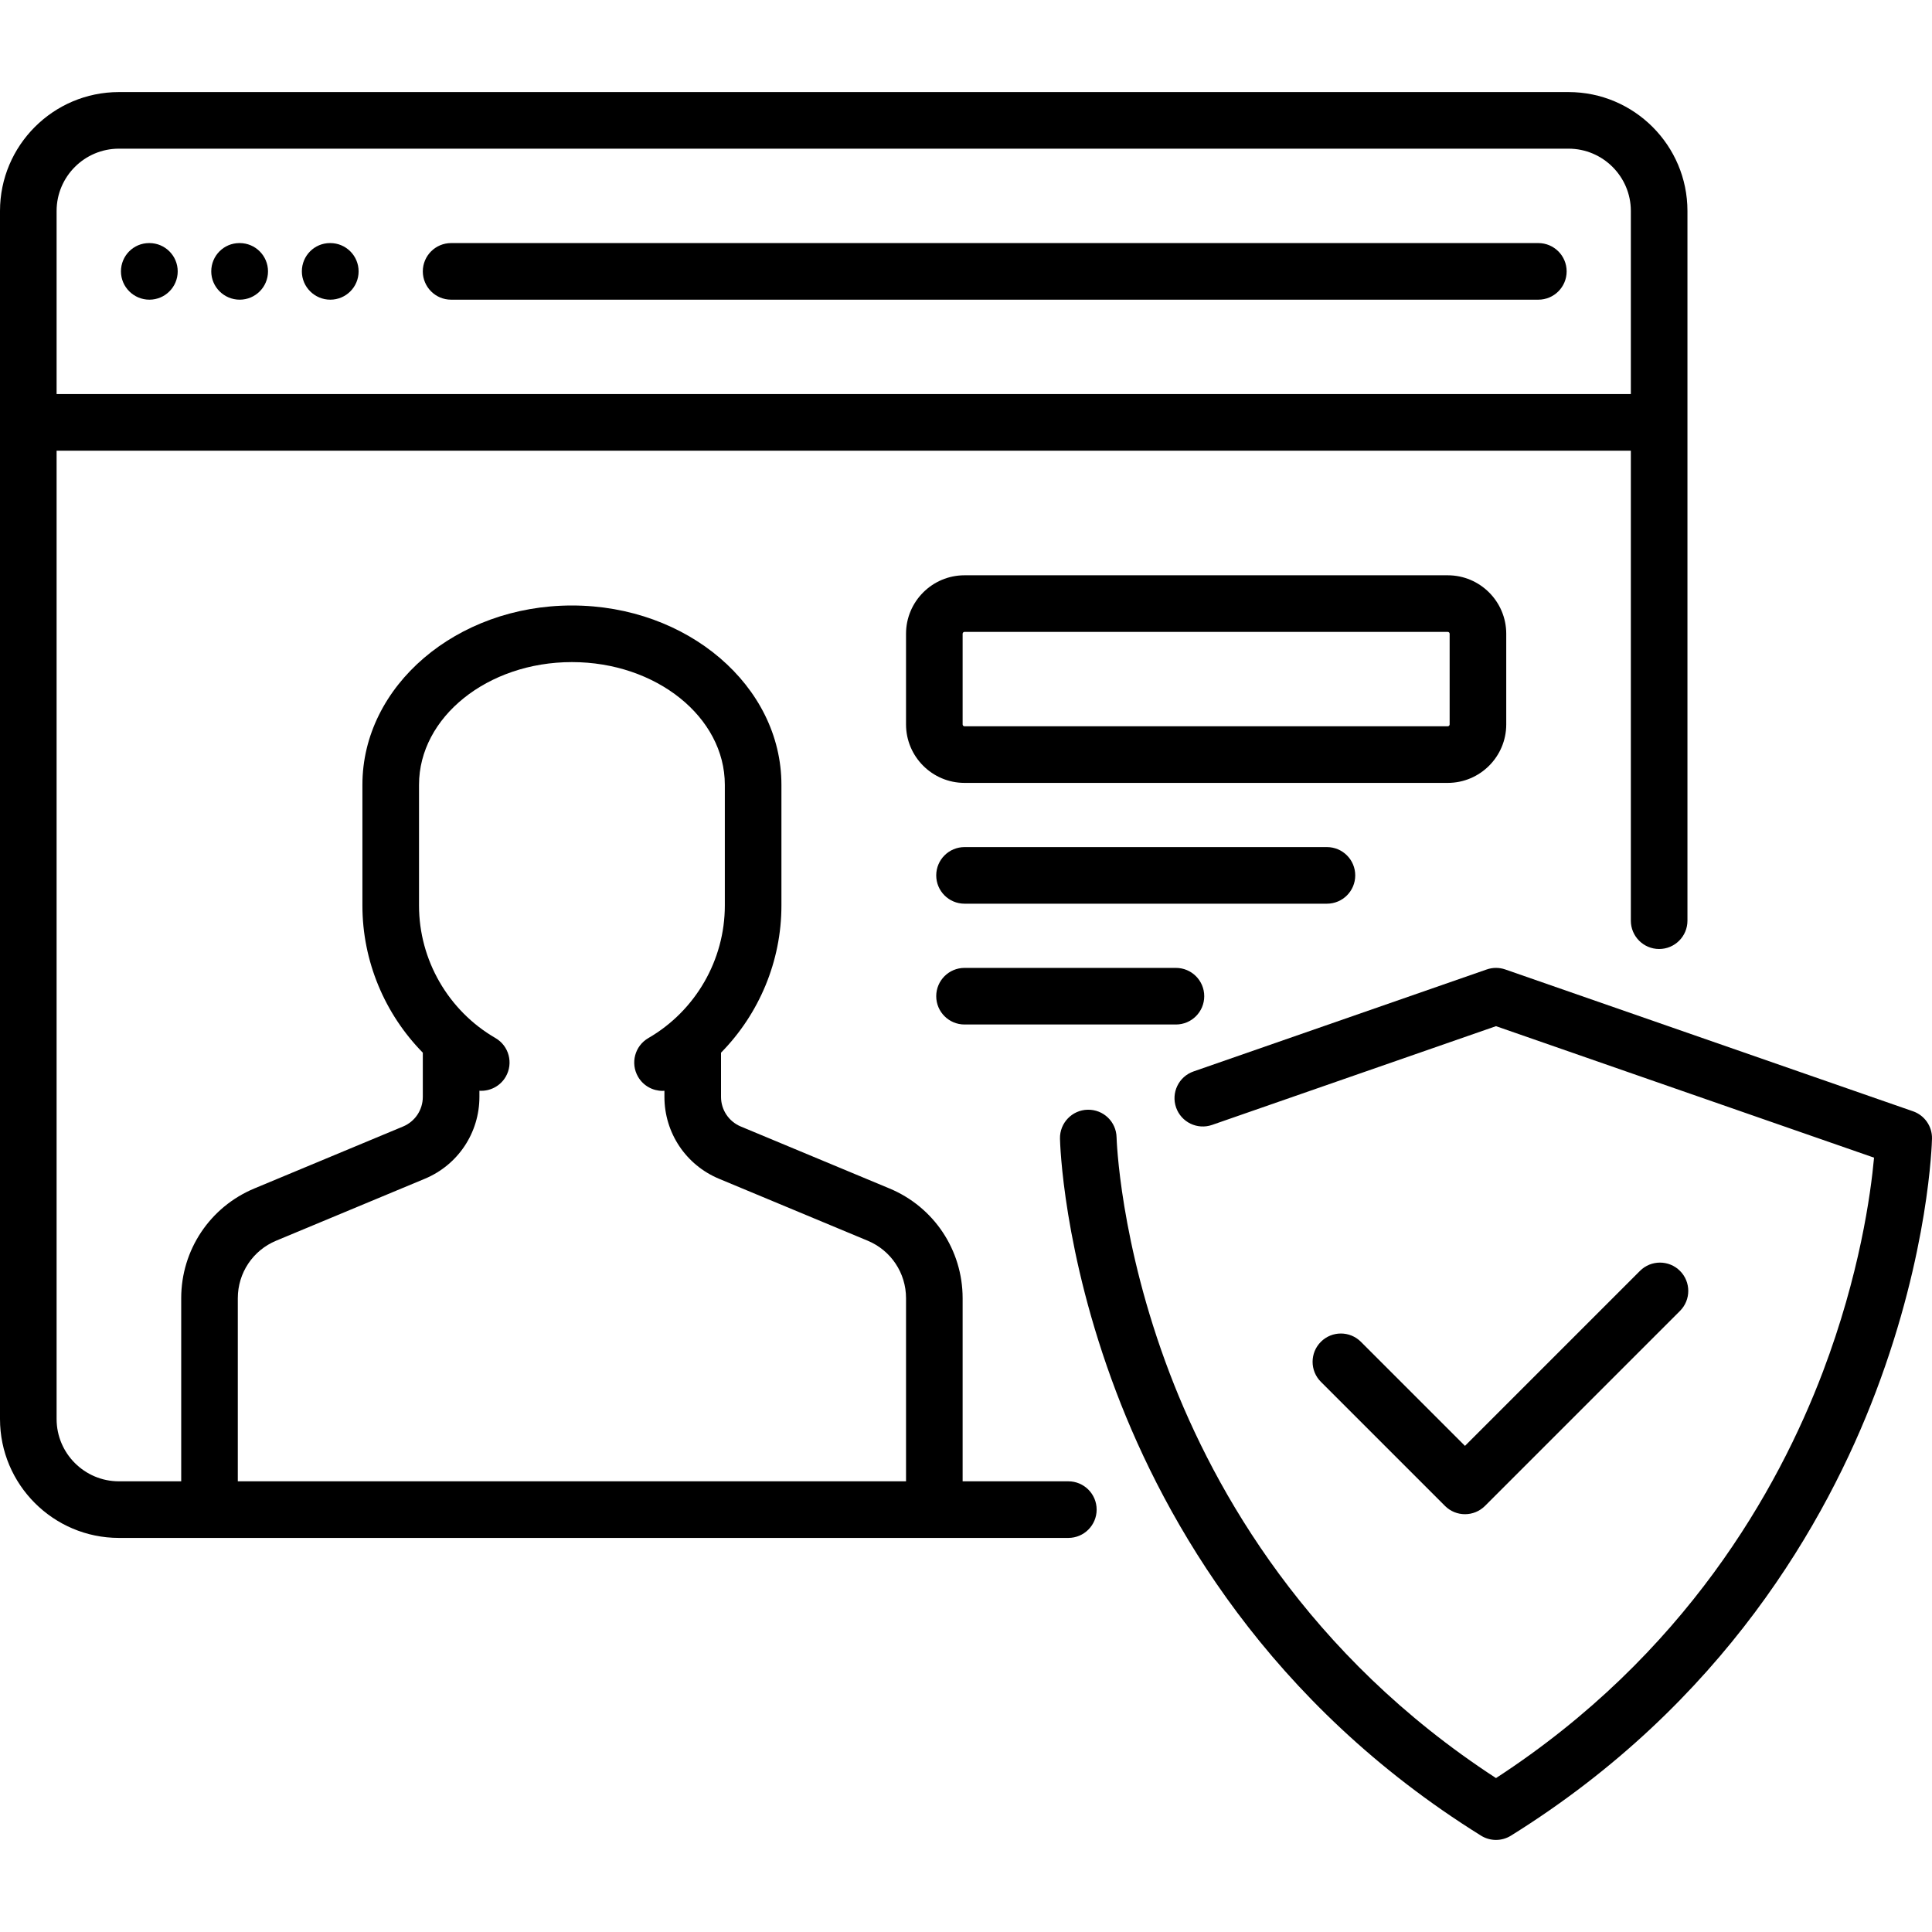
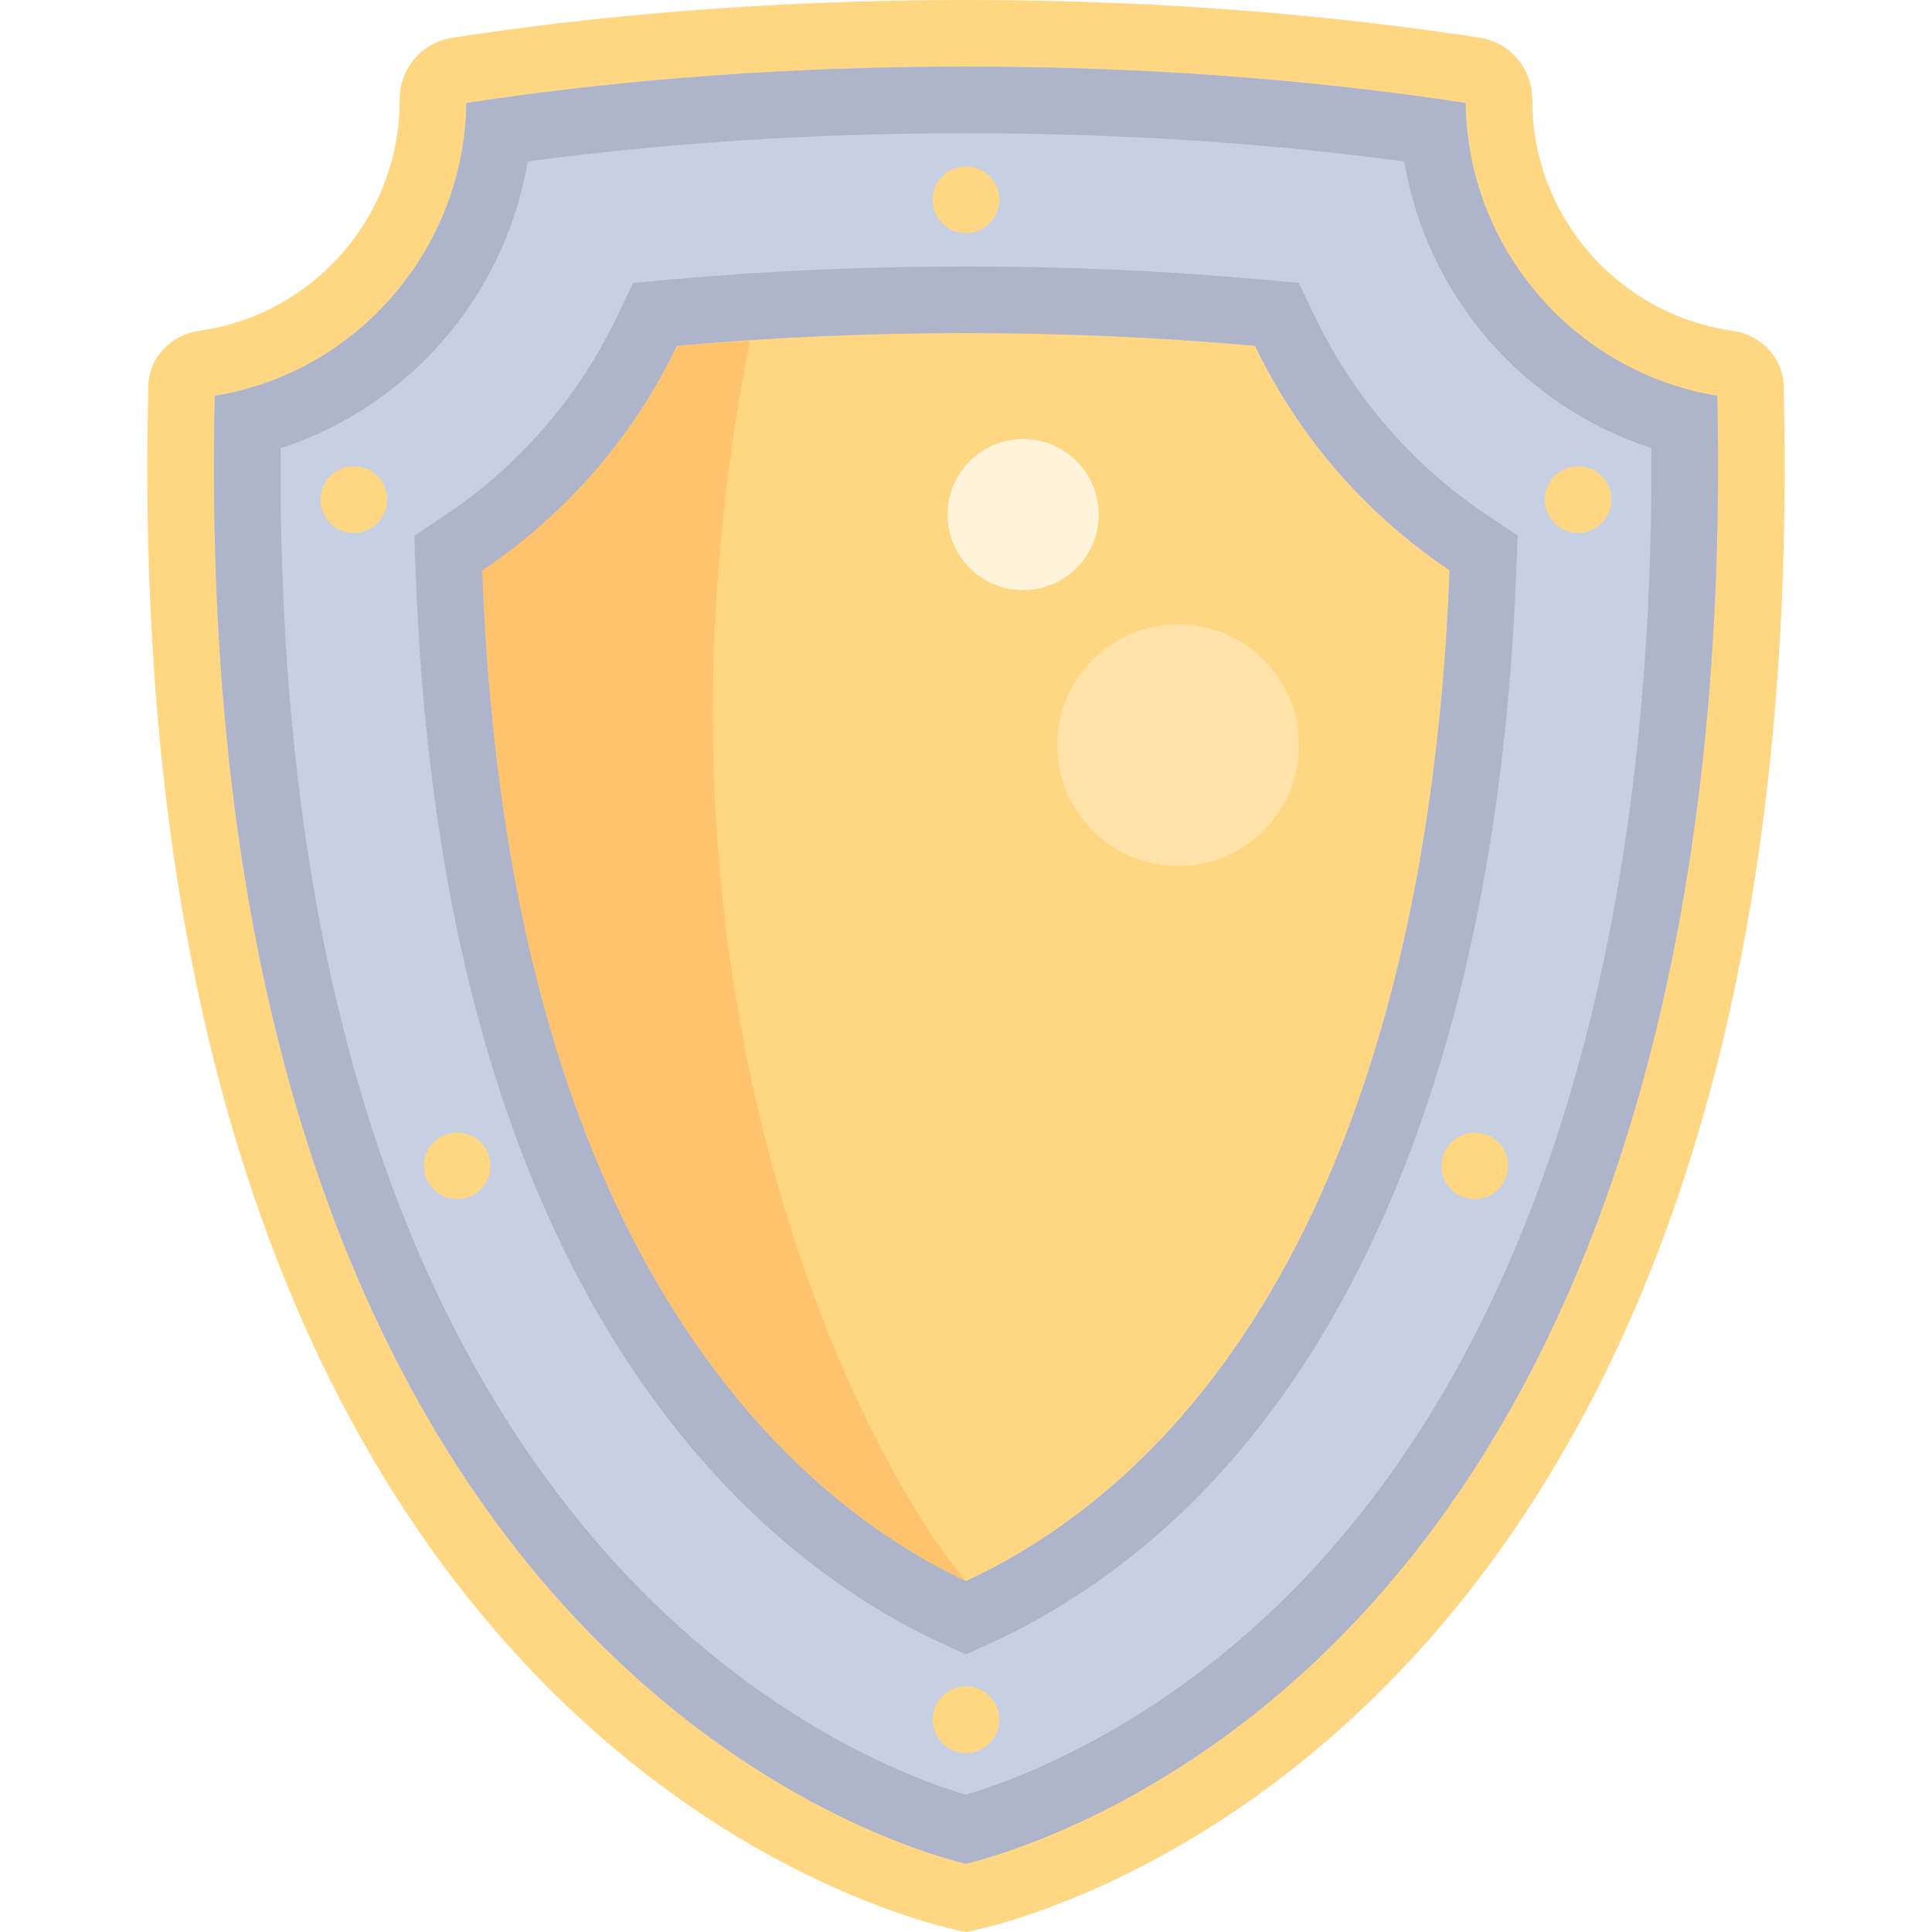
- <svg xmlns="http://www.w3.org/2000/svg" version="1.1" id="Capa_1" x="0px" y="0px" viewBox="0 0 511.997 511.997" style="enable-background:new 0 0 511.997 511.997;" xml:space="preserve">
+ <svg xmlns="http://www.w3.org/2000/svg" version="1.1" id="Layer_1" x="0px" y="0px" viewBox="0 0 512 512" style="enable-background:new 0 0 512 512;" xml:space="preserve">
+   <path style="fill:#FFD782;" d="M472.68,102.247c-0.189-7.545-6.078-13.572-13.558-14.584c-0.03-0.004-0.06-0.008-0.088-0.012  c-29.945-4.285-52.964-30.038-52.964-61.167v-0.143c0.01-8.15-5.858-15.087-13.912-16.331C357.287,4.625,311.323,0,256.001,0  S154.714,4.625,119.844,10.008c-8.054,1.244-13.923,8.181-13.912,16.331v0.143c0,31.129-23.019,56.883-52.966,61.167  c-0.029,0.004-0.058,0.008-0.088,0.012c-7.48,1.012-13.368,7.038-13.558,14.584C30.044,473.012,256.001,512,256.001,512  S481.957,473.012,472.68,102.247z" />
+   <path style="fill:#C7CFE2;" d="M256.001,17.655c46.048,0,90.592,3.243,132.418,9.641c0.394,38.37,28.716,71.349,66.665,77.604  c3.242,144.414-30.692,257.514-98.191,327.182c-43.81,45.218-89.063,58.894-100.914,61.843  c-25.763-6.365-206.388-62.873-199.06-389.02c37.79-6.129,66.188-39.079,66.664-77.609  C165.407,20.898,209.953,17.655,256.001,17.655" />
+   <path style="fill:#AEB5CA;" d="M256.001,35.31c40.181,0,79.172,2.514,116.125,7.481c5.999,35.471,31.238,64.759,65.501,75.967  c0.818,133.1-31.373,237.004-93.415,301.038c-36.459,37.63-74.253,51.652-88.246,55.823c-15.363-4.569-58.521-20.839-98.489-67.738  c-56.017-65.731-83.951-162.937-83.105-289.091c34.212-11.147,59.449-40.441,65.485-75.997  C176.815,37.826,215.816,35.31,256.001,35.31 M256.001,17.655c-46.048,0-90.593,3.243-132.419,9.641  c-0.474,38.53-28.874,71.48-66.664,77.609c-7.327,326.146,173.298,382.656,199.06,389.02c11.851-2.948,57.103-16.626,100.914-61.843  c67.499-69.668,101.434-182.769,98.191-327.182c-37.949-6.255-66.271-39.234-66.665-77.604  C346.593,20.898,302.048,17.655,256.001,17.655L256.001,17.655z" />
+   <path style="fill:#FFD782;" d="M256.001,88.276c26.163,0,51.807,1.131,76.597,3.372c11.558,24.072,29.351,44.595,51.563,59.462  c-3.962,103.273-30.691,183.015-77.988,231.832c-18.477,19.07-37.142,30.05-50.165,36.062c-14.78-6.9-36.832-20.381-58.219-45.475  c-42.912-50.354-66.403-125.055-69.987-222.348c22.215-14.863,40.022-35.416,51.586-59.53  C204.186,89.407,229.836,88.276,256.001,88.276" />
+   <path style="fill:#FFC36E;" d="M198.759,90.354c-6.461,0.428-13.015,0.721-19.371,1.295c-11.564,24.115-29.372,44.666-51.586,59.53  c3.585,97.293,27.076,171.994,69.987,222.348c21.386,25.095,43.439,38.575,58.219,45.475  C230.469,389.512,163.95,265.354,198.759,90.354z" />
+   <path style="fill:#AEB5CA;" d="M256.001,88.276c26.163,0,51.807,1.131,76.597,3.372c11.558,24.072,29.351,44.595,51.563,59.462  c-3.962,103.273-30.691,183.015-77.988,231.832c-18.477,19.07-37.142,30.05-50.165,36.062c-14.78-6.9-36.832-20.381-58.219-45.475  c-42.912-50.354-66.403-125.055-69.987-222.348c22.215-14.863,40.022-35.416,51.586-59.53  C204.186,89.407,229.836,88.276,256.001,88.276 M256.001,70.621c-26.607,0-52.919,1.16-78.202,3.446l-9.992,0.904l-4.338,9.046  c-10.19,21.248-25.919,39.399-45.485,52.491l-8.188,5.479l0.363,9.845c3.733,101.318,28.695,179.761,74.194,233.15  c23.459,27.528,47.854,42.396,64.188,50.022l7.426,3.467l7.442-3.434c13.928-6.429,34.852-18.552,55.446-39.806  c50.142-51.754,78.826-135.935,82.951-243.442l0.378-9.86l-8.201-5.489c-19.564-13.096-35.287-31.225-45.469-52.434l-4.34-9.039  l-9.986-0.903C308.909,71.779,282.604,70.621,256.001,70.621L256.001,70.621z" />
  <g>
-     <g>
-       <path d="M415.679,24.4H31.511C14.136,24.4,0,38.536,0,55.911v320.14c0,17.375,14.136,31.51,31.511,31.51h251.61    c4.142,0,7.5-3.358,7.5-7.5c0-4.142-3.358-7.5-7.5-7.5h-28.016v-48.524c0-12.762-7.611-24.179-19.391-29.086l-39.402-16.418    c-3.18-1.325-5.235-4.407-5.235-7.852v-11.71c10.097-10.269,16.007-24.252,16.007-38.979v-32.014    c0-26.201-24.907-47.518-55.521-47.518s-55.521,21.316-55.521,47.518v32.014c0,14.725,5.91,28.709,16.007,38.979v11.71    c0,3.445-2.055,6.527-5.235,7.853l-39.401,16.417c-11.78,4.908-19.392,16.325-19.392,29.087v48.524h-16.51    c-9.104,0-16.511-7.407-16.511-16.51V119.435h417.189v124.558c0,4.142,3.358,7.5,7.5,7.5c4.142,0,7.5-3.358,7.5-7.5V55.911    C447.189,38.536,433.054,24.4,415.679,24.4z M63.021,344.037c0-6.687,3.988-12.669,10.161-15.241l39.402-16.417    c8.787-3.661,14.465-12.178,14.465-21.698v-1.625c2.753,0.176,5.5-1.17,6.977-3.719c2.075-3.585,0.852-8.173-2.732-10.249    c-12.491-7.232-20.251-20.68-20.251-35.095v-32.014c0-17.93,18.178-32.518,40.521-32.518s40.521,14.587,40.521,32.518v32.014    c0,14.421-7.765,27.872-20.264,35.104c-3.585,2.074-4.81,6.662-2.736,10.248c1.39,2.403,3.909,3.746,6.499,3.746    c0.165,0,0.33-0.021,0.495-0.032v1.624c0,9.52,5.678,18.037,14.466,21.698l39.402,16.418c6.172,2.571,10.16,8.554,10.16,15.24    v48.524H63.021V344.037z M432.189,104.435H15V55.911C15,46.807,22.407,39.4,31.511,39.4h384.168c9.104,0,16.51,7.407,16.51,16.511    V104.435z" />
-     </g>
+     <circle style="fill:#FFD782;" cx="256.001" cy="52.966" r="8.828" />
+     <circle style="fill:#FFD782;" cx="93.783" cy="132.414" r="8.828" />
+     <circle style="fill:#FFD782;" cx="418.218" cy="132.414" r="8.828" />
+     <circle style="fill:#FFD782;" cx="121.17" cy="308.966" r="8.828" />
+     <circle style="fill:#FFD782;" cx="390.831" cy="308.966" r="8.828" />
+     <circle style="fill:#FFD782;" cx="256.001" cy="455.724" r="8.828" />
  </g>
-   <g>
-     <g>
-       <path d="M39.594,64.418h-0.08c-4.142,0-7.46,3.358-7.46,7.5c0,4.142,3.398,7.5,7.54,7.5c4.142,0,7.5-3.358,7.5-7.5    C47.094,67.776,43.736,64.418,39.594,64.418z" />
-     </g>
-   </g>
-   <g>
-     <g>
-       <path d="M87.535,64.418h-0.08c-4.142,0-7.46,3.358-7.46,7.5c0,4.142,3.398,7.5,7.54,7.5c4.142,0,7.5-3.358,7.5-7.5    C95.035,67.776,91.677,64.418,87.535,64.418z" />
-     </g>
-   </g>
-   <g>
-     <g>
-       <path d="M63.524,64.418h-0.08c-4.142,0-7.46,3.358-7.46,7.5c0,4.142,3.398,7.5,7.54,7.5c4.142,0,7.5-3.358,7.5-7.5    C71.024,67.776,67.666,64.418,63.524,64.418z" />
-     </g>
-   </g>
-   <g>
-     <g>
-       <path d="M407.675,64.418H119.549c-4.142,0-7.5,3.358-7.5,7.5c0,4.142,3.358,7.5,7.5,7.5h288.126c4.142,0,7.5-3.358,7.5-7.5    C415.175,67.776,411.817,64.418,407.675,64.418z" />
-     </g>
-   </g>
-   <g>
-     <g>
-       <path d="M506.964,294.5l-108.047-37.582c-1.596-0.556-3.332-0.556-4.928,0l-77.699,27.025c-3.912,1.361-5.98,5.636-4.62,9.548    c1.361,3.912,5.636,5.979,9.547,4.62l75.235-26.168l100.188,34.848c-0.873,9.577-3.811,31.034-13.553,56.728    c-11.876,31.323-36.502,75.061-86.635,107.688c-49.917-32.489-74.526-75.991-86.426-107.14    c-13.325-34.879-14.117-62.377-14.124-62.651c-0.093-4.137-3.47-7.407-7.657-7.331c-4.141,0.088-7.427,3.516-7.34,7.657    c0.026,1.204,0.786,29.906,14.885,67.094c13.004,34.299,40.336,82.548,96.697,117.628c1.213,0.755,2.588,1.133,3.963,1.133    s2.75-0.377,3.963-1.133c56.361-35.08,83.693-83.329,96.697-117.628c14.1-37.188,14.86-65.89,14.885-67.094    C512.067,298.492,510.034,295.567,506.964,294.5z" />
-     </g>
-   </g>
-   <g>
-     <g>
-       <path d="M445.21,336.798c-2.929-2.929-7.678-2.929-10.606,0l-46.372,46.372l-27.581-27.581c-2.929-2.929-7.678-2.929-10.606,0    c-2.929,2.929-2.929,7.678,0,10.606l32.884,32.884c1.464,1.465,3.384,2.197,5.303,2.197s3.839-0.732,5.303-2.197l51.675-51.675    C448.139,344.475,448.139,339.726,445.21,336.798z" />
-     </g>
-   </g>
-   <g>
-     <g>
-       <path d="M383.665,152.456H255.608c-8.549,0-15.503,6.955-15.503,15.503v24.011c0,8.549,6.955,15.503,15.503,15.503h128.056    c8.549,0.001,15.504-6.954,15.504-15.503v-24.011C399.168,159.41,392.213,152.456,383.665,152.456z M384.167,191.97    c0,0.278-0.226,0.503-0.503,0.503H255.608c-0.277,0.001-0.503-0.225-0.503-0.503v-24.011c0-0.278,0.226-0.503,0.503-0.503h128.056    c0.278,0,0.503,0.226,0.503,0.503V191.97z" />
-     </g>
-   </g>
-   <g>
-     <g>
-       <path d="M351.65,224.487h-96.042c-4.142,0-7.5,3.358-7.5,7.5c0,4.142,3.358,7.5,7.5,7.5h96.042c4.142,0,7.5-3.358,7.5-7.5    C359.15,227.845,355.792,224.487,351.65,224.487z" />
-     </g>
-   </g>
-   <g>
-     <g>
-       <path d="M311.633,256.502h-56.025c-4.142,0-7.5,3.358-7.5,7.5c0,4.142,3.358,7.5,7.5,7.5h56.025c4.142,0,7.5-3.358,7.5-7.5    C319.133,259.86,315.775,256.502,311.633,256.502z" />
-     </g>
-   </g>
+   <circle style="fill:#FFE3A8;" cx="312.232" cy="197.473" r="32.044" />
+   <circle style="fill:#FFF3D9;" cx="271.14" cy="136.364" r="20.028" />
  <g>
</g>
  <g>
</g>
  <g>
</g>
  <g>
</g>
  <g>
</g>
  <g>
</g>
  <g>
</g>
  <g>
</g>
  <g>
</g>
  <g>
</g>
  <g>
</g>
  <g>
</g>
  <g>
</g>
  <g>
</g>
  <g>
</g>
</svg>
